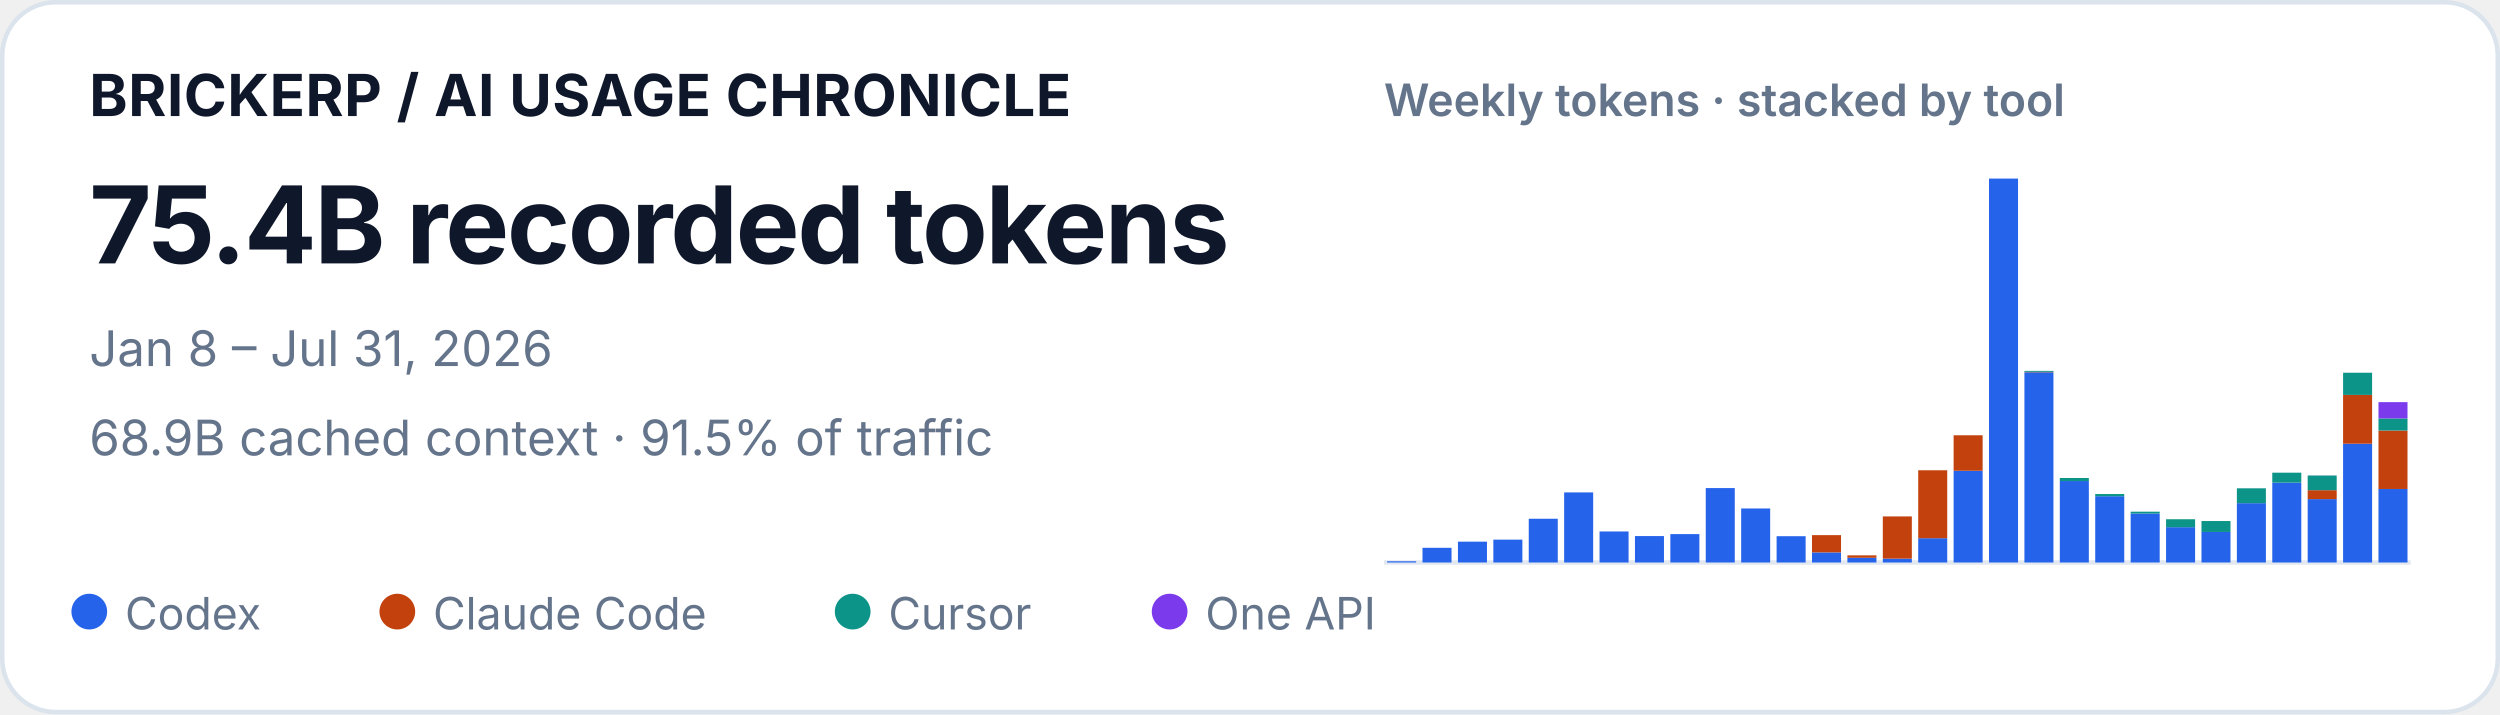
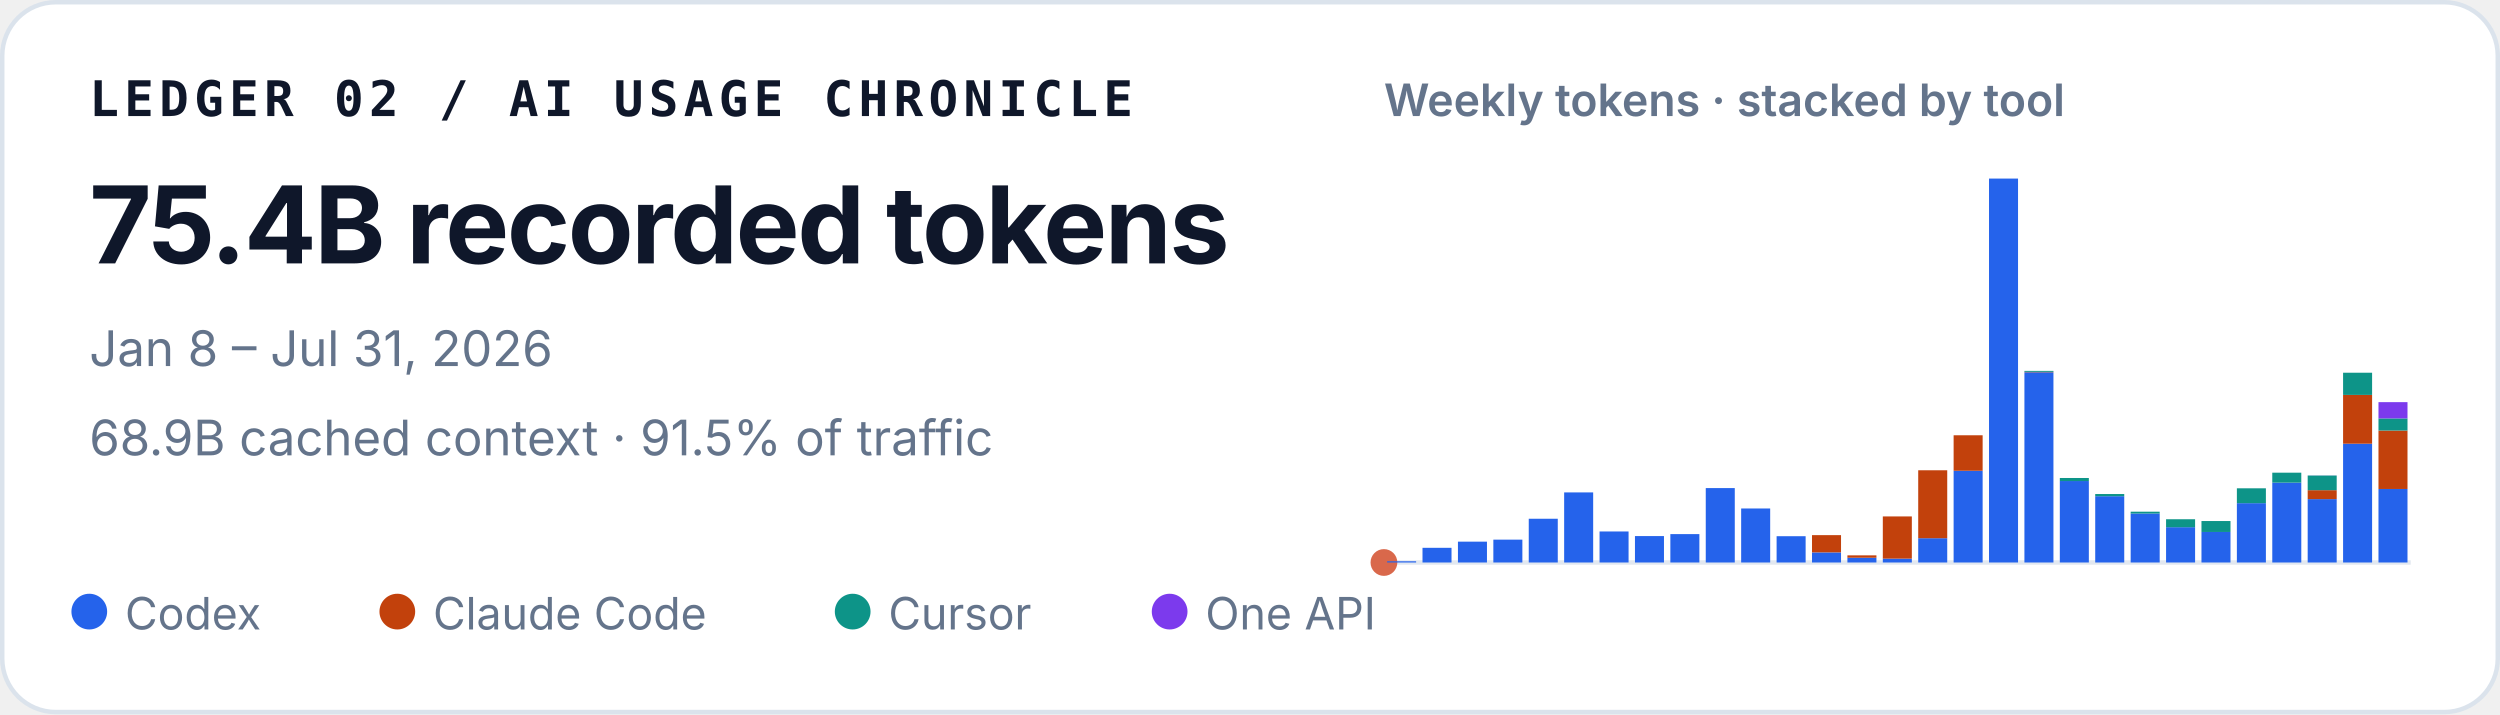
<svg xmlns="http://www.w3.org/2000/svg" width="560" height="160" viewBox="0 0 560 160" role="img" aria-labelledby="title desc">
  <style>
    text { font-family: ui-sans-serif, -apple-system, BlinkMacSystemFont, "Segoe UI", sans-serif; fill: #0f172a; }
-     .identity { font-size: 13px; font-weight: 650; letter-spacing: .01em; }
+     .identity { font-family: ui-monospace, SFMono-Regular, Menlo, Consolas, monospace; font-size: 11px; font-weight: 700; letter-spacing: .11em; }
    .total { font-size: 24px; font-weight: 720; letter-spacing: -.02em; }
    .meta { font-size: 11px; fill: #64748b; }
    .chart-title { font-size: 10px; font-weight: 600; fill: #64748b; }
    .legend { font-size: 10px; fill: #64748b; }
  </style>
  <rect x=".5" y=".5" width="559" height="159" rx="12" fill="#ffffff" stroke="#dbe3ec" />
-   <text x="20" y="26" class="identity">BRICKERP / AI USAGE CHRONICLE</text>
+   <text x="20" y="26" class="identity">LEDGER 02 / AI USAGE CHRONICLE</text>
  <text x="20" y="59" class="total">75.4B recorded tokens</text>
  <text x="20" y="82" class="meta">Jan 8 – Jul 31, 2026</text>
  <text x="20" y="102" class="meta">68.9B cached context · 91.5% of traffic</text>
  <text x="310" y="26" class="chart-title">Weekly tokens · stacked by tool</text>
  <line x1="310" y1="126" x2="540" y2="126" stroke="#e2e8f0" />
+   <circle cx="310" cy="126" r="3" fill="#D9684B" aria-hidden="true" />
  <g aria-label="Weekly token volume, stacked by tool">
    <rect x="310.71" y="125.73" width="6.50" height="0.27" fill="#2563eb" />
    <rect x="318.64" y="122.71" width="6.50" height="3.29" fill="#2563eb" />
    <rect x="326.58" y="121.33" width="6.50" height="4.67" fill="#2563eb" />
    <rect x="334.51" y="120.88" width="6.50" height="5.12" fill="#2563eb" />
    <rect x="342.44" y="116.20" width="6.50" height="9.80" fill="#2563eb" />
    <rect x="350.37" y="110.30" width="6.50" height="15.70" fill="#2563eb" />
    <rect x="358.30" y="119.05" width="6.50" height="6.95" fill="#2563eb" />
    <rect x="366.23" y="120.08" width="6.50" height="5.92" fill="#2563eb" />
    <rect x="374.16" y="119.64" width="6.50" height="6.36" fill="#2563eb" />
    <rect x="382.09" y="109.33" width="6.50" height="16.67" fill="#2563eb" />
    <rect x="390.02" y="113.90" width="6.50" height="12.10" fill="#2563eb" />
    <rect x="397.96" y="120.11" width="6.50" height="5.89" fill="#2563eb" />
    <rect x="405.89" y="123.74" width="6.50" height="2.26" fill="#2563eb" />
    <rect x="405.89" y="119.87" width="6.50" height="3.86" fill="#c2410c" />
    <rect x="413.82" y="124.93" width="6.50" height="1.07" fill="#2563eb" />
    <rect x="413.82" y="124.40" width="6.50" height="0.53" fill="#c2410c" />
    <rect x="421.75" y="125.13" width="6.50" height="0.87" fill="#2563eb" />
    <rect x="421.75" y="115.68" width="6.50" height="9.45" fill="#c2410c" />
    <rect x="429.68" y="120.56" width="6.50" height="5.44" fill="#2563eb" />
    <rect x="429.68" y="105.34" width="6.50" height="15.22" fill="#c2410c" />
    <rect x="437.61" y="105.45" width="6.50" height="20.55" fill="#2563eb" />
    <rect x="437.61" y="97.50" width="6.50" height="7.95" fill="#c2410c" />
    <rect x="445.54" y="40.00" width="6.50" height="86.00" fill="#2563eb" />
    <rect x="453.47" y="83.39" width="6.50" height="42.61" fill="#2563eb" />
    <rect x="453.47" y="83.28" width="6.50" height="0.11" fill="#c2410c" />
    <rect x="453.47" y="83.08" width="6.50" height="0.21" fill="#0d9488" />
    <rect x="461.40" y="107.75" width="6.50" height="18.25" fill="#2563eb" />
    <rect x="461.40" y="107.07" width="6.50" height="0.69" fill="#0d9488" />
    <rect x="469.33" y="111.15" width="6.50" height="14.85" fill="#2563eb" />
    <rect x="469.33" y="110.66" width="6.50" height="0.49" fill="#0d9488" />
    <rect x="477.27" y="115.03" width="6.50" height="10.97" fill="#2563eb" />
    <rect x="477.27" y="114.62" width="6.50" height="0.41" fill="#0d9488" />
    <rect x="485.20" y="118.09" width="6.50" height="7.91" fill="#2563eb" />
    <rect x="485.20" y="116.31" width="6.50" height="1.79" fill="#0d9488" />
    <rect x="493.13" y="119.16" width="6.50" height="6.84" fill="#2563eb" />
    <rect x="493.13" y="119.16" width="6.50" height="0.00" fill="#c2410c" />
    <rect x="493.13" y="116.71" width="6.50" height="2.45" fill="#0d9488" />
    <rect x="501.06" y="112.71" width="6.50" height="13.29" fill="#2563eb" />
    <rect x="501.06" y="109.38" width="6.50" height="3.33" fill="#0d9488" />
    <rect x="508.99" y="108.11" width="6.50" height="17.89" fill="#2563eb" />
    <rect x="508.99" y="105.88" width="6.50" height="2.23" fill="#0d9488" />
    <rect x="516.92" y="111.80" width="6.50" height="14.20" fill="#2563eb" />
    <rect x="516.92" y="109.80" width="6.50" height="2.00" fill="#c2410c" />
    <rect x="516.92" y="106.52" width="6.50" height="3.28" fill="#0d9488" />
    <rect x="516.92" y="106.51" width="6.50" height="0.02" fill="#7c3aed" />
    <rect x="524.85" y="99.39" width="6.50" height="26.61" fill="#2563eb" />
    <rect x="524.85" y="88.46" width="6.50" height="10.93" fill="#c2410c" />
    <rect x="524.85" y="83.49" width="6.50" height="4.97" fill="#0d9488" />
    <rect x="532.78" y="109.53" width="6.50" height="16.47" fill="#2563eb" />
    <rect x="532.78" y="96.44" width="6.50" height="13.09" fill="#c2410c" />
    <rect x="532.78" y="93.73" width="6.50" height="2.71" fill="#0d9488" />
    <rect x="532.78" y="90.08" width="6.50" height="3.65" fill="#7c3aed" />
  </g>
  <circle cx="20" cy="137" r="4" fill="#2563eb" />
  <text x="28" y="141" class="legend">Codex</text>
  <circle cx="89" cy="137" r="4" fill="#c2410c" />
  <text x="97" y="141" class="legend">Claude Code</text>
  <circle cx="191" cy="137" r="4" fill="#0d9488" />
  <text x="199" y="141" class="legend">Cursor</text>
  <circle cx="262" cy="137" r="4" fill="#7c3aed" />
  <text x="270" y="141" class="legend">One API</text>
</svg>
